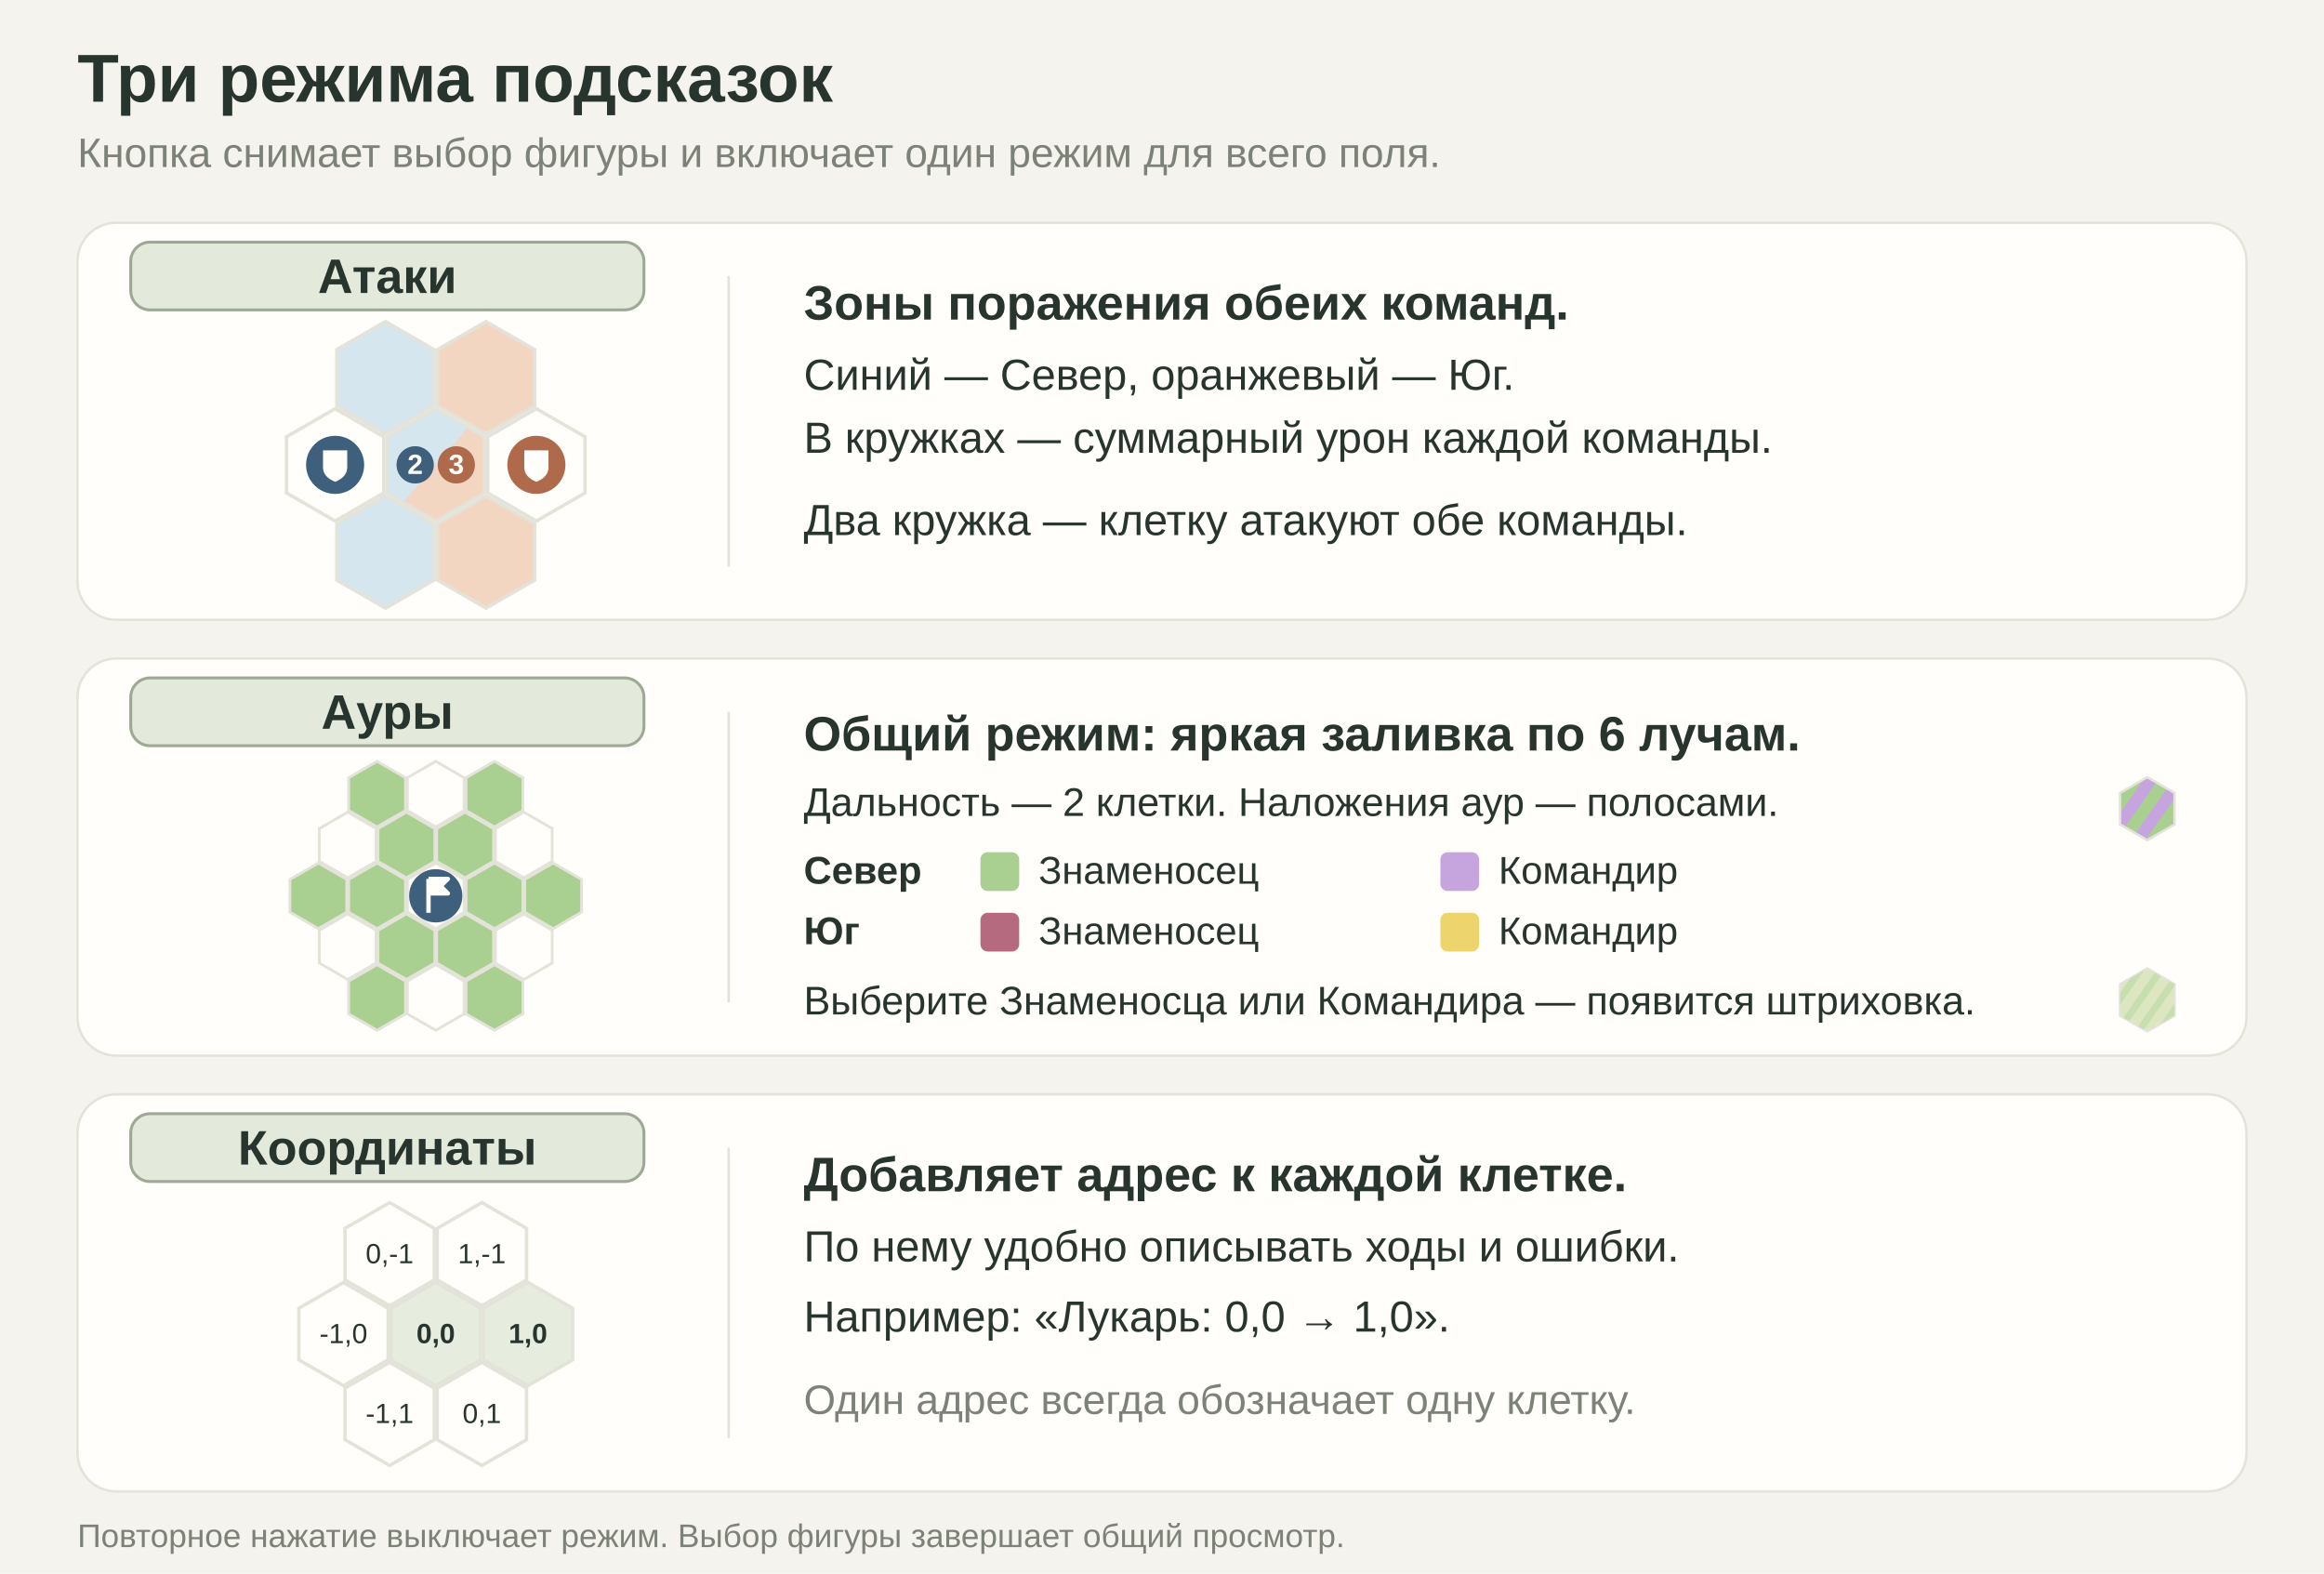
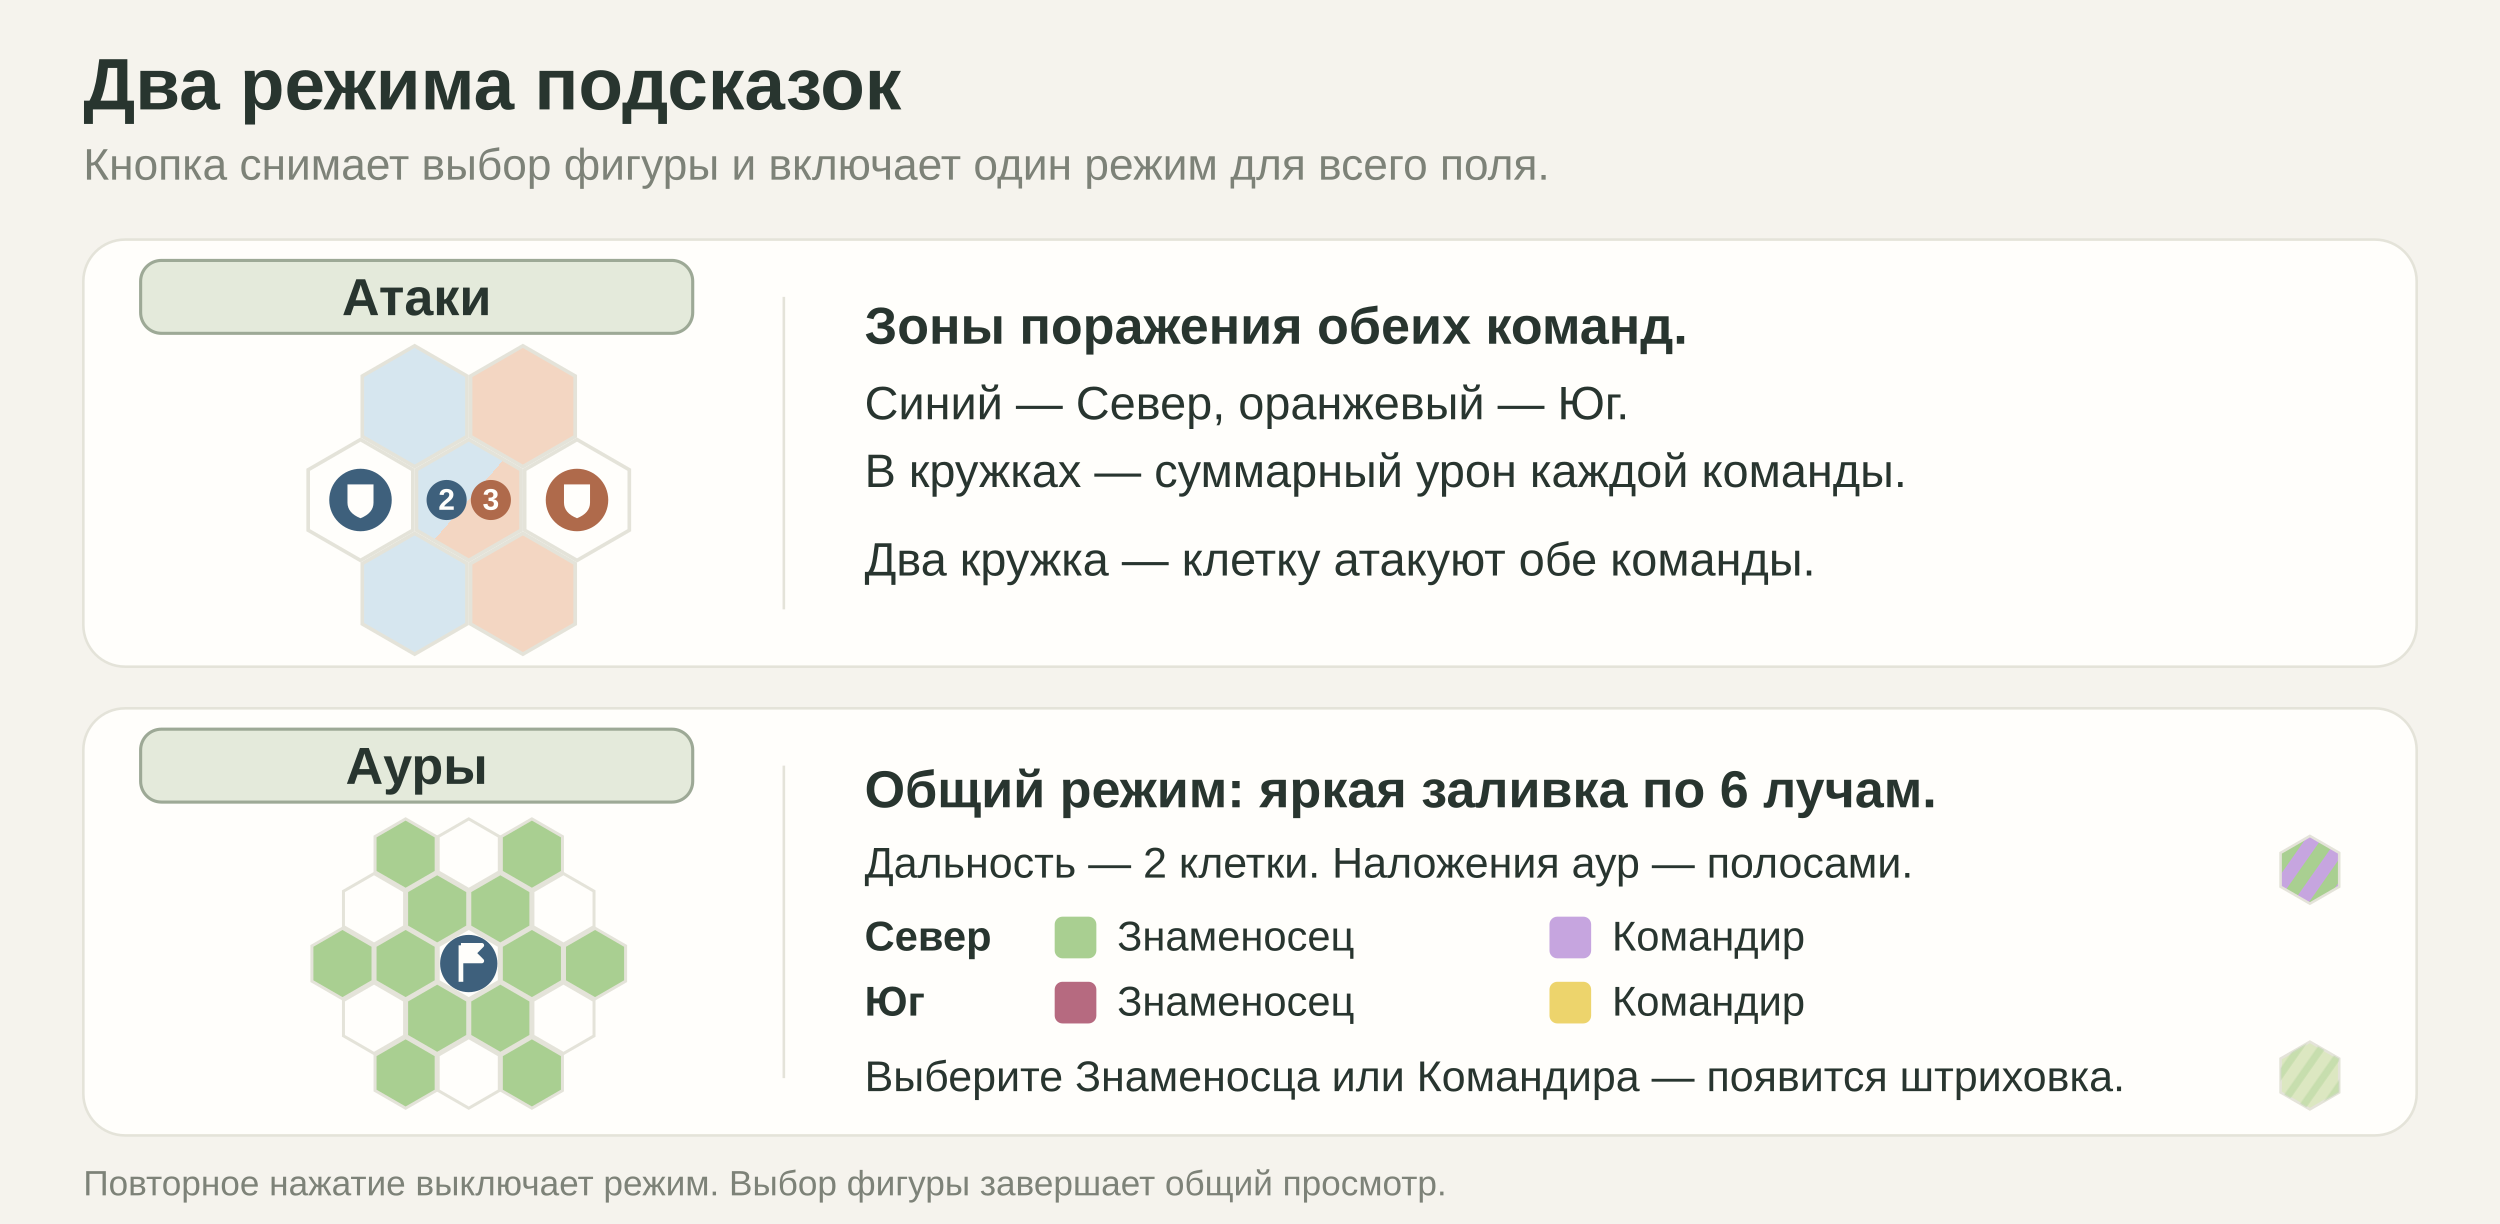
- <svg xmlns="http://www.w3.org/2000/svg" width="960" height="650" viewBox="0 0 960 650" role="img" aria-labelledby="title desc">
+ <svg xmlns="http://www.w3.org/2000/svg" width="960" height="470" viewBox="0 0 960 470" role="img" aria-labelledby="title desc">
  <defs>
    <linearGradient id="attackOverlap" x1="0" y1="0" x2="1" y2="1">
      <stop offset="50%" stop-color="#d6e6ef" />
      <stop offset="50%" stop-color="#f3d6c2" />
    </linearGradient>
    <pattern id="auraNorthFlag" width="7" height="7" patternUnits="userSpaceOnUse" patternTransform="rotate(35)">
      <path d="M2 0 V7" fill="none" stroke="#a9cf91" stroke-width="2.8" stroke-opacity=".4" />
    </pattern>
    <pattern id="auraNorthCommander" width="7" height="7" patternUnits="userSpaceOnUse" patternTransform="rotate(-35)">
      <path d="M2 0 V7" fill="none" stroke="#c6a5df" stroke-width="2.8" stroke-opacity=".4" />
    </pattern>
    <pattern id="auraSouthFlag" width="7" height="7" patternUnits="userSpaceOnUse" patternTransform="rotate(35)">
      <path d="M2 0 V7" fill="none" stroke="#b66a80" stroke-width="2.8" stroke-opacity=".4" />
    </pattern>
    <pattern id="auraSouthCommander" width="7" height="7" patternUnits="userSpaceOnUse" patternTransform="rotate(-35)">
      <path d="M2 0 V7" fill="none" stroke="#edd46c" stroke-width="2.8" stroke-opacity=".4" />
    </pattern>
    <pattern id="auraFilledOverlap" width="10" height="10" patternUnits="userSpaceOnUse" patternTransform="rotate(35)">
      <rect width="10" height="10" fill="#a9cf91" />
      <rect width="5" height="10" fill="#c6a5df" />
    </pattern>
  </defs>
  <g font-family="Arial, sans-serif">
-     <rect width="960" height="650" fill="#f5f3ed" />
-     <text x="32" y="42" font-size="28" fill="#28352f" font-weight="700">Три режима подсказок</text>
+     <rect width="960" height="470" fill="#f5f3ed" />
+     <text x="32" y="42" font-size="28" fill="#28352f" font-weight="700">Два режима подсказок</text>
    <text x="32" y="69" font-size="17" fill="#7d8278" font-weight="400">Кнопка снимает выбор фигуры и включает один режим для всего поля.</text>
    <rect x="32" y="92" width="896" height="164" rx="16" fill="#fffefb" stroke="#e4e3d9" />
    <path d="M301 114 V234" stroke="#e4e3d9" />
    <rect x="32" y="272" width="896" height="164" rx="16" fill="#fffefb" stroke="#e4e3d9" />
    <path d="M301 294 V414" stroke="#e4e3d9" />
-     <rect x="32" y="452" width="896" height="164" rx="16" fill="#fffefb" stroke="#e4e3d9" />
-     <path d="M301 474 V594" stroke="#e4e3d9" />
    <rect x="54" y="100" width="212" height="28" rx="8" fill="#e4eadb" stroke="#9da996" stroke-width="1.2" />
    <text x="160" y="121" font-size="20" fill="#28352f" font-weight="700" text-anchor="middle">Атаки</text>
    <polygon points="179.31,144.40 179.31,167.60 159.22,179.20 139.12,167.60 139.12,144.40 159.22,132.80" fill="#d6e6ef" stroke="#e4e3d9" stroke-width="1.4" />
    <polygon points="220.88,144.40 220.88,167.60 200.78,179.20 180.69,167.60 180.69,144.40 200.78,132.80" fill="#f3d6c2" stroke="#e4e3d9" stroke-width="1.4" />
    <polygon points="158.52,180.40 158.52,203.60 138.43,215.20 118.34,203.60 118.34,180.40 138.43,168.80" fill="#fffefb" stroke="#e4e3d9" stroke-width="1.4" />
    <polygon points="200.09,180.40 200.09,203.60 180.00,215.20 159.91,203.60 159.91,180.40 180.00,168.80" fill="url(#attackOverlap)" stroke="#e4e3d9" stroke-width="1.4" />
    <polygon points="241.66,180.40 241.66,203.60 221.57,215.20 201.48,203.60 201.48,180.40 221.57,168.80" fill="#fffefb" stroke="#e4e3d9" stroke-width="1.4" />
    <polygon points="179.31,216.40 179.31,239.60 159.22,251.20 139.12,239.60 139.12,216.40 159.22,204.80" fill="#d6e6ef" stroke="#e4e3d9" stroke-width="1.4" />
    <polygon points="220.88,216.40 220.88,239.60 200.78,251.20 180.69,239.60 180.69,216.40 200.78,204.80" fill="#f3d6c2" stroke="#e4e3d9" stroke-width="1.4" />
    <circle cx="138.43" cy="192.00" r="12" fill="#3e607c" />
    <path d="M133.43 186.00 H143.43 V193.00 Q143.43 197.00 138.43 199.00 Q133.43 197.00 133.43 193.00 Z" fill="#fffefb" />
    <circle cx="221.57" cy="192.00" r="12" fill="#af6a4b" />
    <path d="M216.57 186.00 H226.57 V193.00 Q226.57 197.00 221.57 199.00 Q216.57 197.00 216.57 193.00 Z" fill="#fffefb" />
    <circle cx="171.5" cy="192" r="7.7" fill="#3e607c" />
    <text x="171.5" y="192.5" font-size="11.5" fill="#fffefb" font-weight="700" text-anchor="middle" dominant-baseline="middle">2</text>
    <circle cx="188.5" cy="192" r="7.7" fill="#af6a4b" />
    <text x="188.5" y="192.5" font-size="11.5" fill="#fffefb" font-weight="700" text-anchor="middle" dominant-baseline="middle">3</text>
    <text x="332" y="132" font-size="20" fill="#28352f" font-weight="700">Зоны поражения обеих команд.</text>
    <text x="332" y="161" font-size="18" fill="#28352f" font-weight="400">Синий — Север, оранжевый — Юг.</text>
    <text x="332" y="187" font-size="18" fill="#28352f" font-weight="400">В кружках — суммарный урон каждой команды.</text>
    <text x="332" y="221" font-size="18" fill="#28352f" font-weight="400">Два кружка — клетку атакуют обе команды.</text>
    <rect x="54" y="280" width="212" height="28" rx="8" fill="#e4eadb" stroke="#9da996" stroke-width="1.2" />
    <text x="160" y="301" font-size="20" fill="#28352f" font-weight="700" text-anchor="middle">Ауры</text>
    <polygon points="167.49,321.23 167.49,334.77 155.75,341.55 144.02,334.77 144.02,321.23 155.75,314.45" fill="#a9cf91" stroke="#e4e3d9" stroke-width="1.15" />
    <polygon points="191.73,321.23 191.73,334.77 180.00,341.55 168.27,334.77 168.27,321.23 180.00,314.45" fill="#fffefb" stroke="#e4e3d9" stroke-width="1.15" />
    <polygon points="215.98,321.23 215.98,334.77 204.25,341.55 192.51,334.77 192.51,321.23 204.25,314.45" fill="#a9cf91" stroke="#e4e3d9" stroke-width="1.15" />
    <polygon points="155.36,342.23 155.36,355.77 143.63,362.55 131.89,355.77 131.89,342.23 143.63,335.45" fill="#fffefb" stroke="#e4e3d9" stroke-width="1.15" />
    <polygon points="179.61,342.23 179.61,355.77 167.88,362.55 156.14,355.77 156.14,342.23 167.88,335.45" fill="#a9cf91" stroke="#e4e3d9" stroke-width="1.15" />
    <polygon points="203.86,342.23 203.86,355.77 192.12,362.55 180.39,355.77 180.39,342.23 192.12,335.45" fill="#a9cf91" stroke="#e4e3d9" stroke-width="1.15" />
    <polygon points="228.11,342.23 228.11,355.77 216.37,362.55 204.64,355.77 204.64,342.23 216.37,335.45" fill="#fffefb" stroke="#e4e3d9" stroke-width="1.15" />
    <polygon points="143.24,363.23 143.24,376.77 131.50,383.55 119.77,376.77 119.77,363.23 131.50,356.45" fill="#a9cf91" stroke="#e4e3d9" stroke-width="1.15" />
    <polygon points="167.49,363.23 167.49,376.77 155.75,383.55 144.02,376.77 144.02,363.23 155.75,356.45" fill="#a9cf91" stroke="#e4e3d9" stroke-width="1.15" />
    <polygon points="191.73,363.23 191.73,376.77 180.00,383.55 168.27,376.77 168.27,363.23 180.00,356.45" fill="#fffefb" stroke="#e4e3d9" stroke-width="1.15" />
    <polygon points="215.98,363.23 215.98,376.77 204.25,383.55 192.51,376.77 192.51,363.23 204.25,356.45" fill="#a9cf91" stroke="#e4e3d9" stroke-width="1.15" />
    <polygon points="240.23,363.23 240.23,376.77 228.50,383.55 216.76,376.77 216.76,363.23 228.50,356.45" fill="#a9cf91" stroke="#e4e3d9" stroke-width="1.15" />
    <polygon points="155.36,384.23 155.36,397.77 143.63,404.55 131.89,397.77 131.89,384.23 143.63,377.45" fill="#fffefb" stroke="#e4e3d9" stroke-width="1.15" />
    <polygon points="179.61,384.23 179.61,397.77 167.88,404.55 156.14,397.77 156.14,384.23 167.88,377.45" fill="#a9cf91" stroke="#e4e3d9" stroke-width="1.15" />
    <polygon points="203.86,384.23 203.86,397.77 192.12,404.55 180.39,397.77 180.39,384.23 192.12,377.45" fill="#a9cf91" stroke="#e4e3d9" stroke-width="1.15" />
    <polygon points="228.11,384.23 228.11,397.77 216.37,404.55 204.64,397.77 204.64,384.23 216.37,377.45" fill="#fffefb" stroke="#e4e3d9" stroke-width="1.15" />
    <polygon points="167.49,405.23 167.49,418.77 155.75,425.55 144.02,418.77 144.02,405.23 155.75,398.45" fill="#a9cf91" stroke="#e4e3d9" stroke-width="1.15" />
    <polygon points="191.73,405.23 191.73,418.77 180.00,425.55 168.27,418.77 168.27,405.23 180.00,398.45" fill="#fffefb" stroke="#e4e3d9" stroke-width="1.15" />
    <polygon points="215.98,405.23 215.98,418.77 204.25,425.55 192.51,418.77 192.51,405.23 204.25,398.45" fill="#a9cf91" stroke="#e4e3d9" stroke-width="1.15" />
    <circle cx="180" cy="370" r="11" fill="#3e607c" />
    <path d="M177 377 V363 M177 363 H185 L182 366 185 369 H177" fill="#fffefb" stroke="#fffefb" stroke-width="1.8" stroke-linejoin="round" />
    <text x="332" y="310" font-size="20" fill="#28352f" font-weight="700">Общий режим: яркая заливка по 6 лучам.</text>
    <text x="332" y="337" font-size="16.5" fill="#28352f" font-weight="400">Дальность — 2 клетки. Наложения аур — полосами.</text>
    <polygon points="898.26,327.50 898.26,340.50 887.00,347.00 875.74,340.50 875.74,327.50 887.00,321.00" fill="url(#auraFilledOverlap)" stroke="#e4e3d9" stroke-width="1" />
    <text x="332" y="365" font-size="16" fill="#28352f" font-weight="700">Север</text>
    <rect x="405" y="352" width="16" height="16" rx="3" fill="#a9cf91" />
    <text x="429" y="365" font-size="16" fill="#28352f" font-weight="400">Знаменосец</text>
    <rect x="595" y="352" width="16" height="16" rx="3" fill="#c6a5df" />
    <text x="619" y="365" font-size="16" fill="#28352f" font-weight="400">Командир</text>
    <text x="332" y="390" font-size="16" fill="#28352f" font-weight="700">Юг</text>
    <rect x="405" y="377" width="16" height="16" rx="3" fill="#b66a80" />
    <text x="429" y="390" font-size="16" fill="#28352f" font-weight="400">Знаменосец</text>
    <rect x="595" y="377" width="16" height="16" rx="3" fill="#edd46c" />
    <text x="619" y="390" font-size="16" fill="#28352f" font-weight="400">Командир</text>
    <text x="332" y="419" font-size="16.5" fill="#28352f" font-weight="400">Выберите Знаменосца или Командира — появится штриховка.</text>
    <polygon points="898.26,406.50 898.26,419.50 887.00,426.00 875.74,419.50 875.74,406.50 887.00,400.00" fill="#dce7c1" stroke="#e4e3d9" stroke-width="1" />
    <polygon points="898.26,406.50 898.26,419.50 887.00,426.00 875.74,419.50 875.74,406.50 887.00,400.00" fill="url(#auraNorthFlag)" />
-     <rect x="54" y="460" width="212" height="28" rx="8" fill="#e4eadb" stroke="#9da996" stroke-width="1.2" />
-     <text x="160" y="481" font-size="20" fill="#28352f" font-weight="700" text-anchor="middle">Координаты</text>
-     <polygon points="179.39,507.35 179.39,528.65 160.95,539.30 142.50,528.65 142.50,507.35 160.95,496.70" fill="#fffefb" stroke="#e4e3d9" stroke-width="1.4" />
-     <text x="160.95" y="518.50" font-size="11.5" fill="#28352f" font-weight="400" text-anchor="middle" dominant-baseline="middle">0,-1</text>
-     <polygon points="217.50,507.35 217.50,528.65 199.05,539.30 180.61,528.65 180.61,507.35 199.05,496.70" fill="#fffefb" stroke="#e4e3d9" stroke-width="1.4" />
-     <text x="199.05" y="518.50" font-size="11.5" fill="#28352f" font-weight="400" text-anchor="middle" dominant-baseline="middle">1,-1</text>
-     <polygon points="160.34,540.35 160.34,561.65 141.89,572.30 123.45,561.65 123.45,540.35 141.89,529.70" fill="#fffefb" stroke="#e4e3d9" stroke-width="1.4" />
-     <text x="141.89" y="551.50" font-size="11.5" fill="#28352f" font-weight="400" text-anchor="middle" dominant-baseline="middle">-1,0</text>
-     <polygon points="198.45,540.35 198.45,561.65 180.00,572.30 161.55,561.65 161.55,540.35 180.00,529.70" fill="#e6eddf" stroke="#e4e3d9" stroke-width="1.4" />
-     <text x="180.00" y="551.50" font-size="11.5" fill="#28352f" font-weight="700" text-anchor="middle" dominant-baseline="middle">0,0</text>
-     <polygon points="236.55,540.35 236.55,561.65 218.11,572.30 199.66,561.65 199.66,540.35 218.11,529.70" fill="#e6eddf" stroke="#e4e3d9" stroke-width="1.4" />
-     <text x="218.11" y="551.50" font-size="11.5" fill="#28352f" font-weight="700" text-anchor="middle" dominant-baseline="middle">1,0</text>
-     <polygon points="179.39,573.35 179.39,594.65 160.95,605.30 142.50,594.65 142.50,573.35 160.95,562.70" fill="#fffefb" stroke="#e4e3d9" stroke-width="1.4" />
-     <text x="160.95" y="584.50" font-size="11.5" fill="#28352f" font-weight="400" text-anchor="middle" dominant-baseline="middle">-1,1</text>
-     <polygon points="217.50,573.35 217.50,594.65 199.05,605.30 180.61,594.65 180.61,573.35 199.05,562.70" fill="#fffefb" stroke="#e4e3d9" stroke-width="1.4" />
-     <text x="199.05" y="584.50" font-size="11.5" fill="#28352f" font-weight="400" text-anchor="middle" dominant-baseline="middle">0,1</text>
-     <text x="332" y="492" font-size="20" fill="#28352f" font-weight="700">Добавляет адрес к каждой клетке.</text>
-     <text x="332" y="521" font-size="18" fill="#28352f" font-weight="400">По нему удобно описывать ходы и ошибки.</text>
-     <text x="332" y="550" font-size="18" fill="#28352f" font-weight="400">Например: «Лукарь: 0,0 → 1,0».</text>
-     <text x="332" y="584" font-size="17" fill="#7d8278" font-weight="400">Один адрес всегда обозначает одну клетку.</text>
-     <text x="32" y="639" font-size="13.5" fill="#7d8278" font-weight="400">Повторное нажатие выключает режим. Выбор фигуры завершает общий просмотр.</text>
+     <text x="32" y="459" font-size="13.5" fill="#7d8278" font-weight="400">Повторное нажатие выключает режим. Выбор фигуры завершает общий просмотр.</text>
  </g>
</svg>
